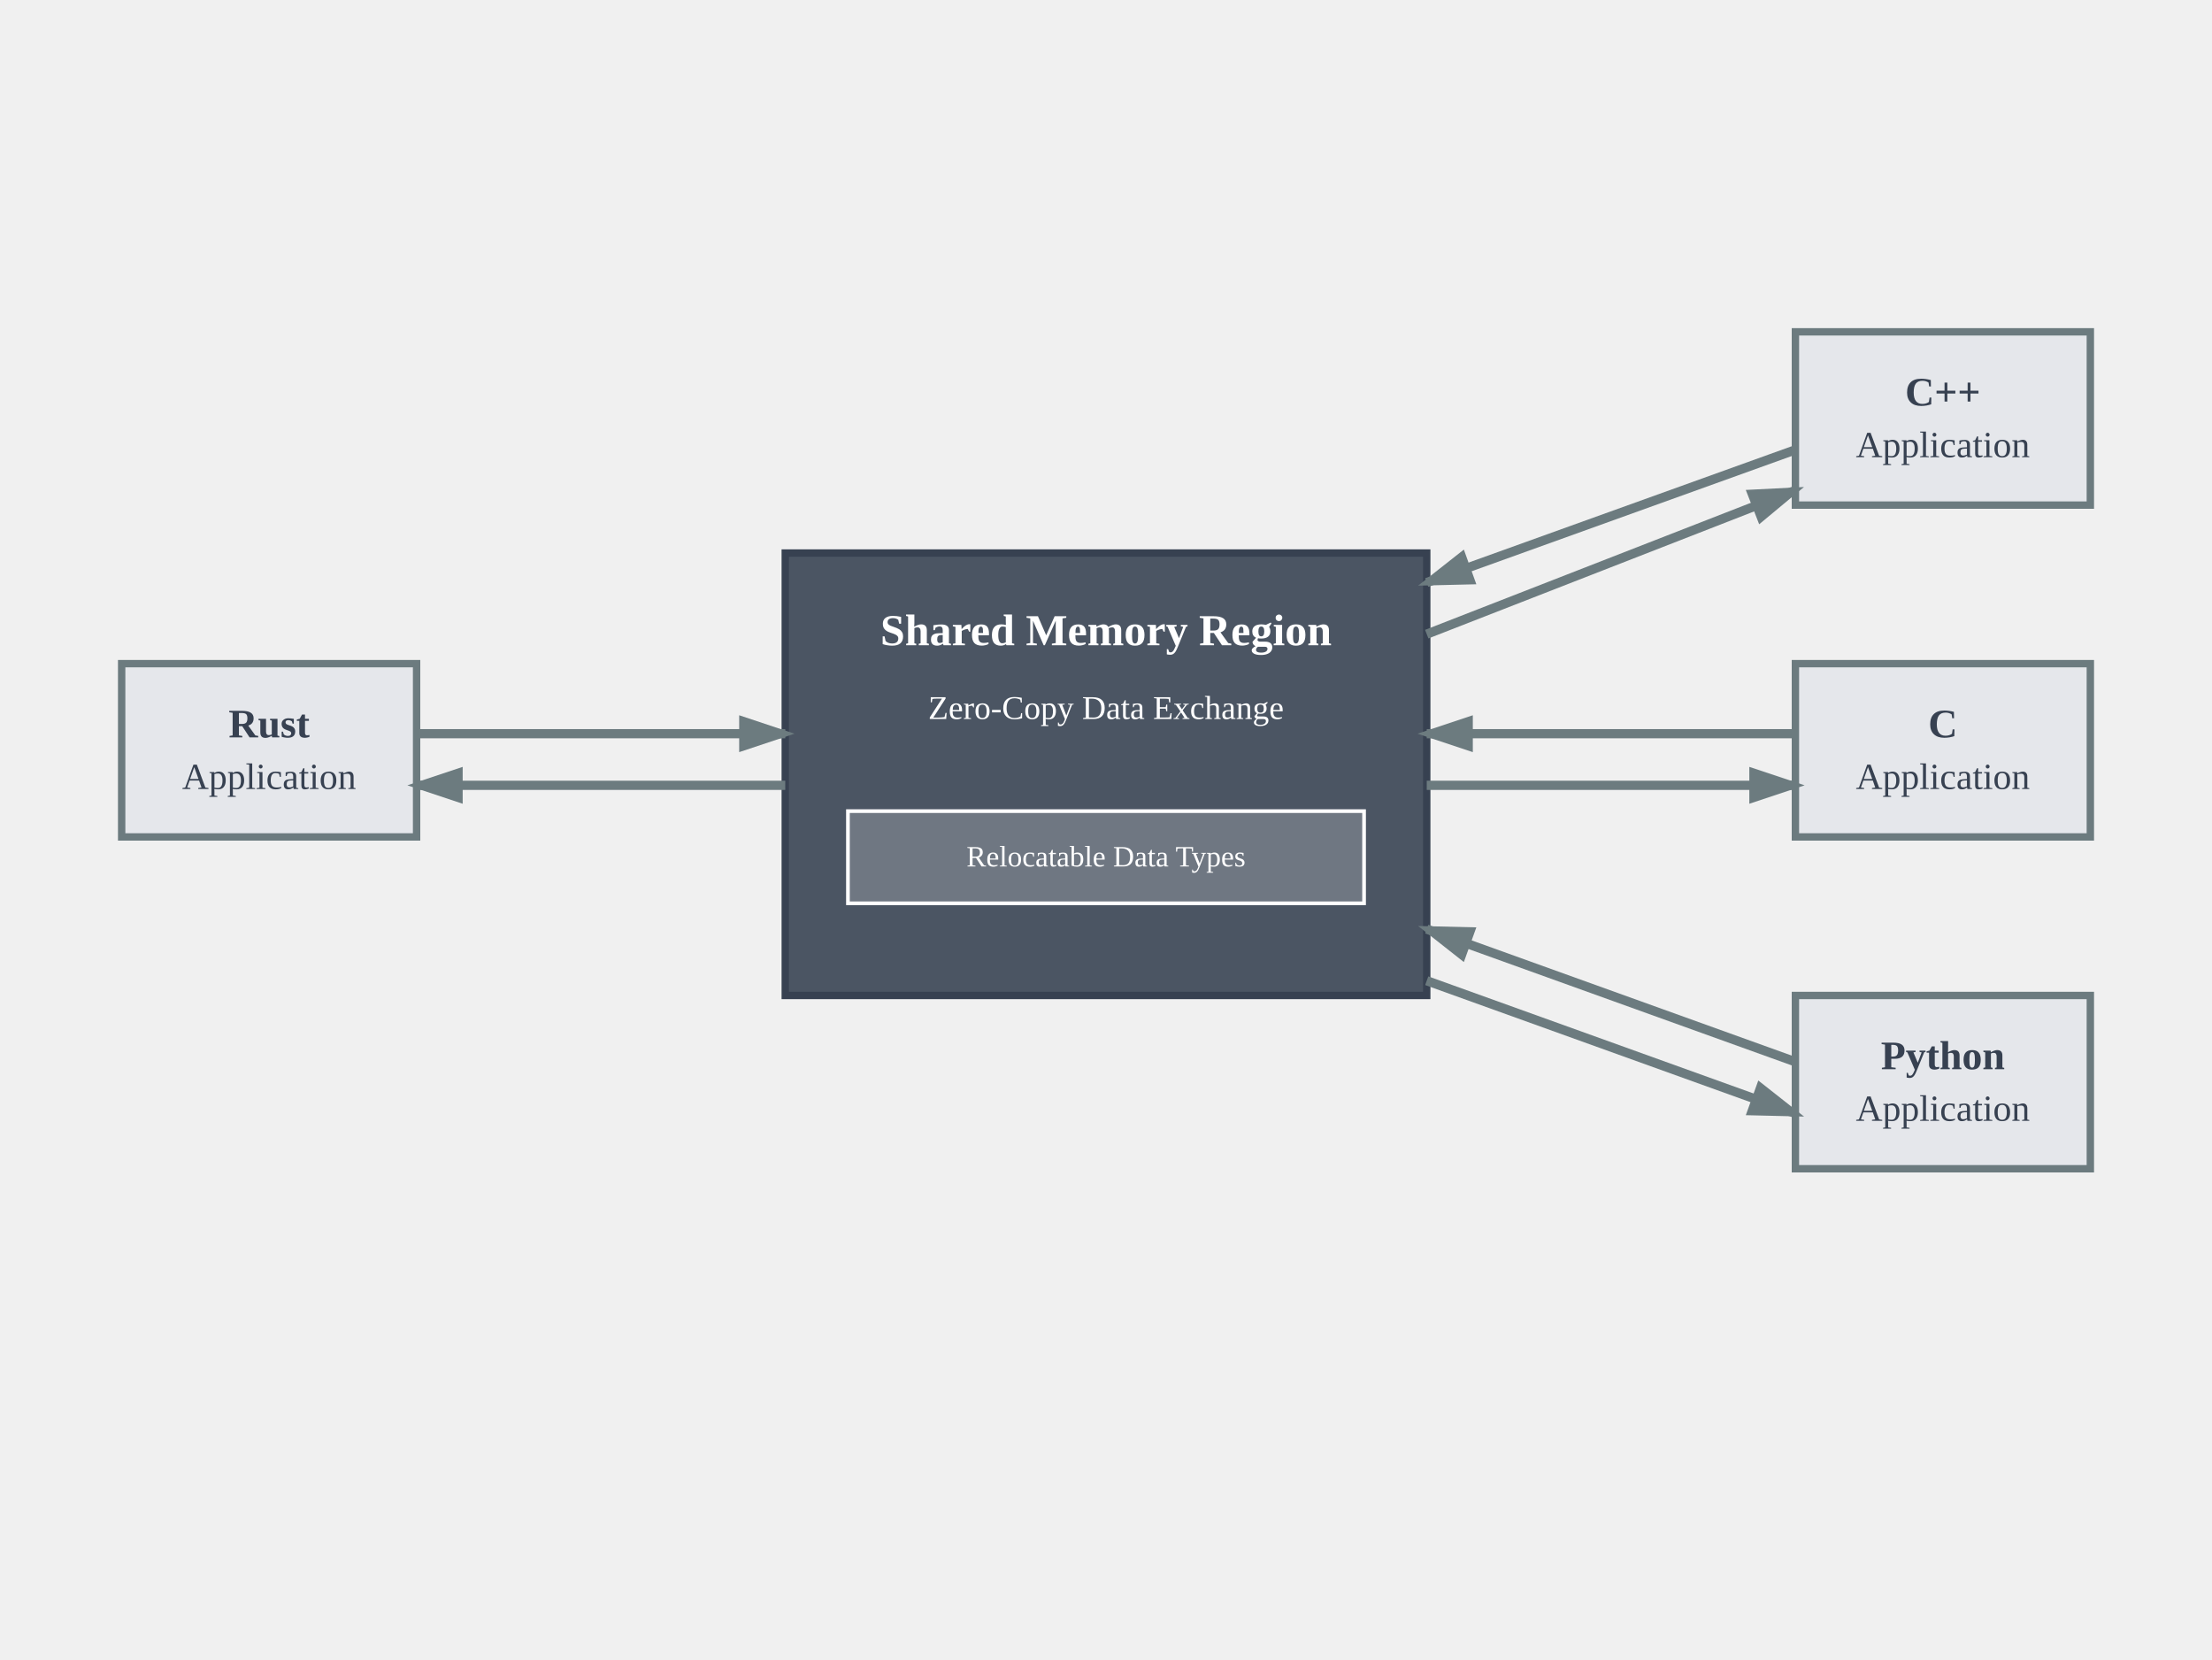
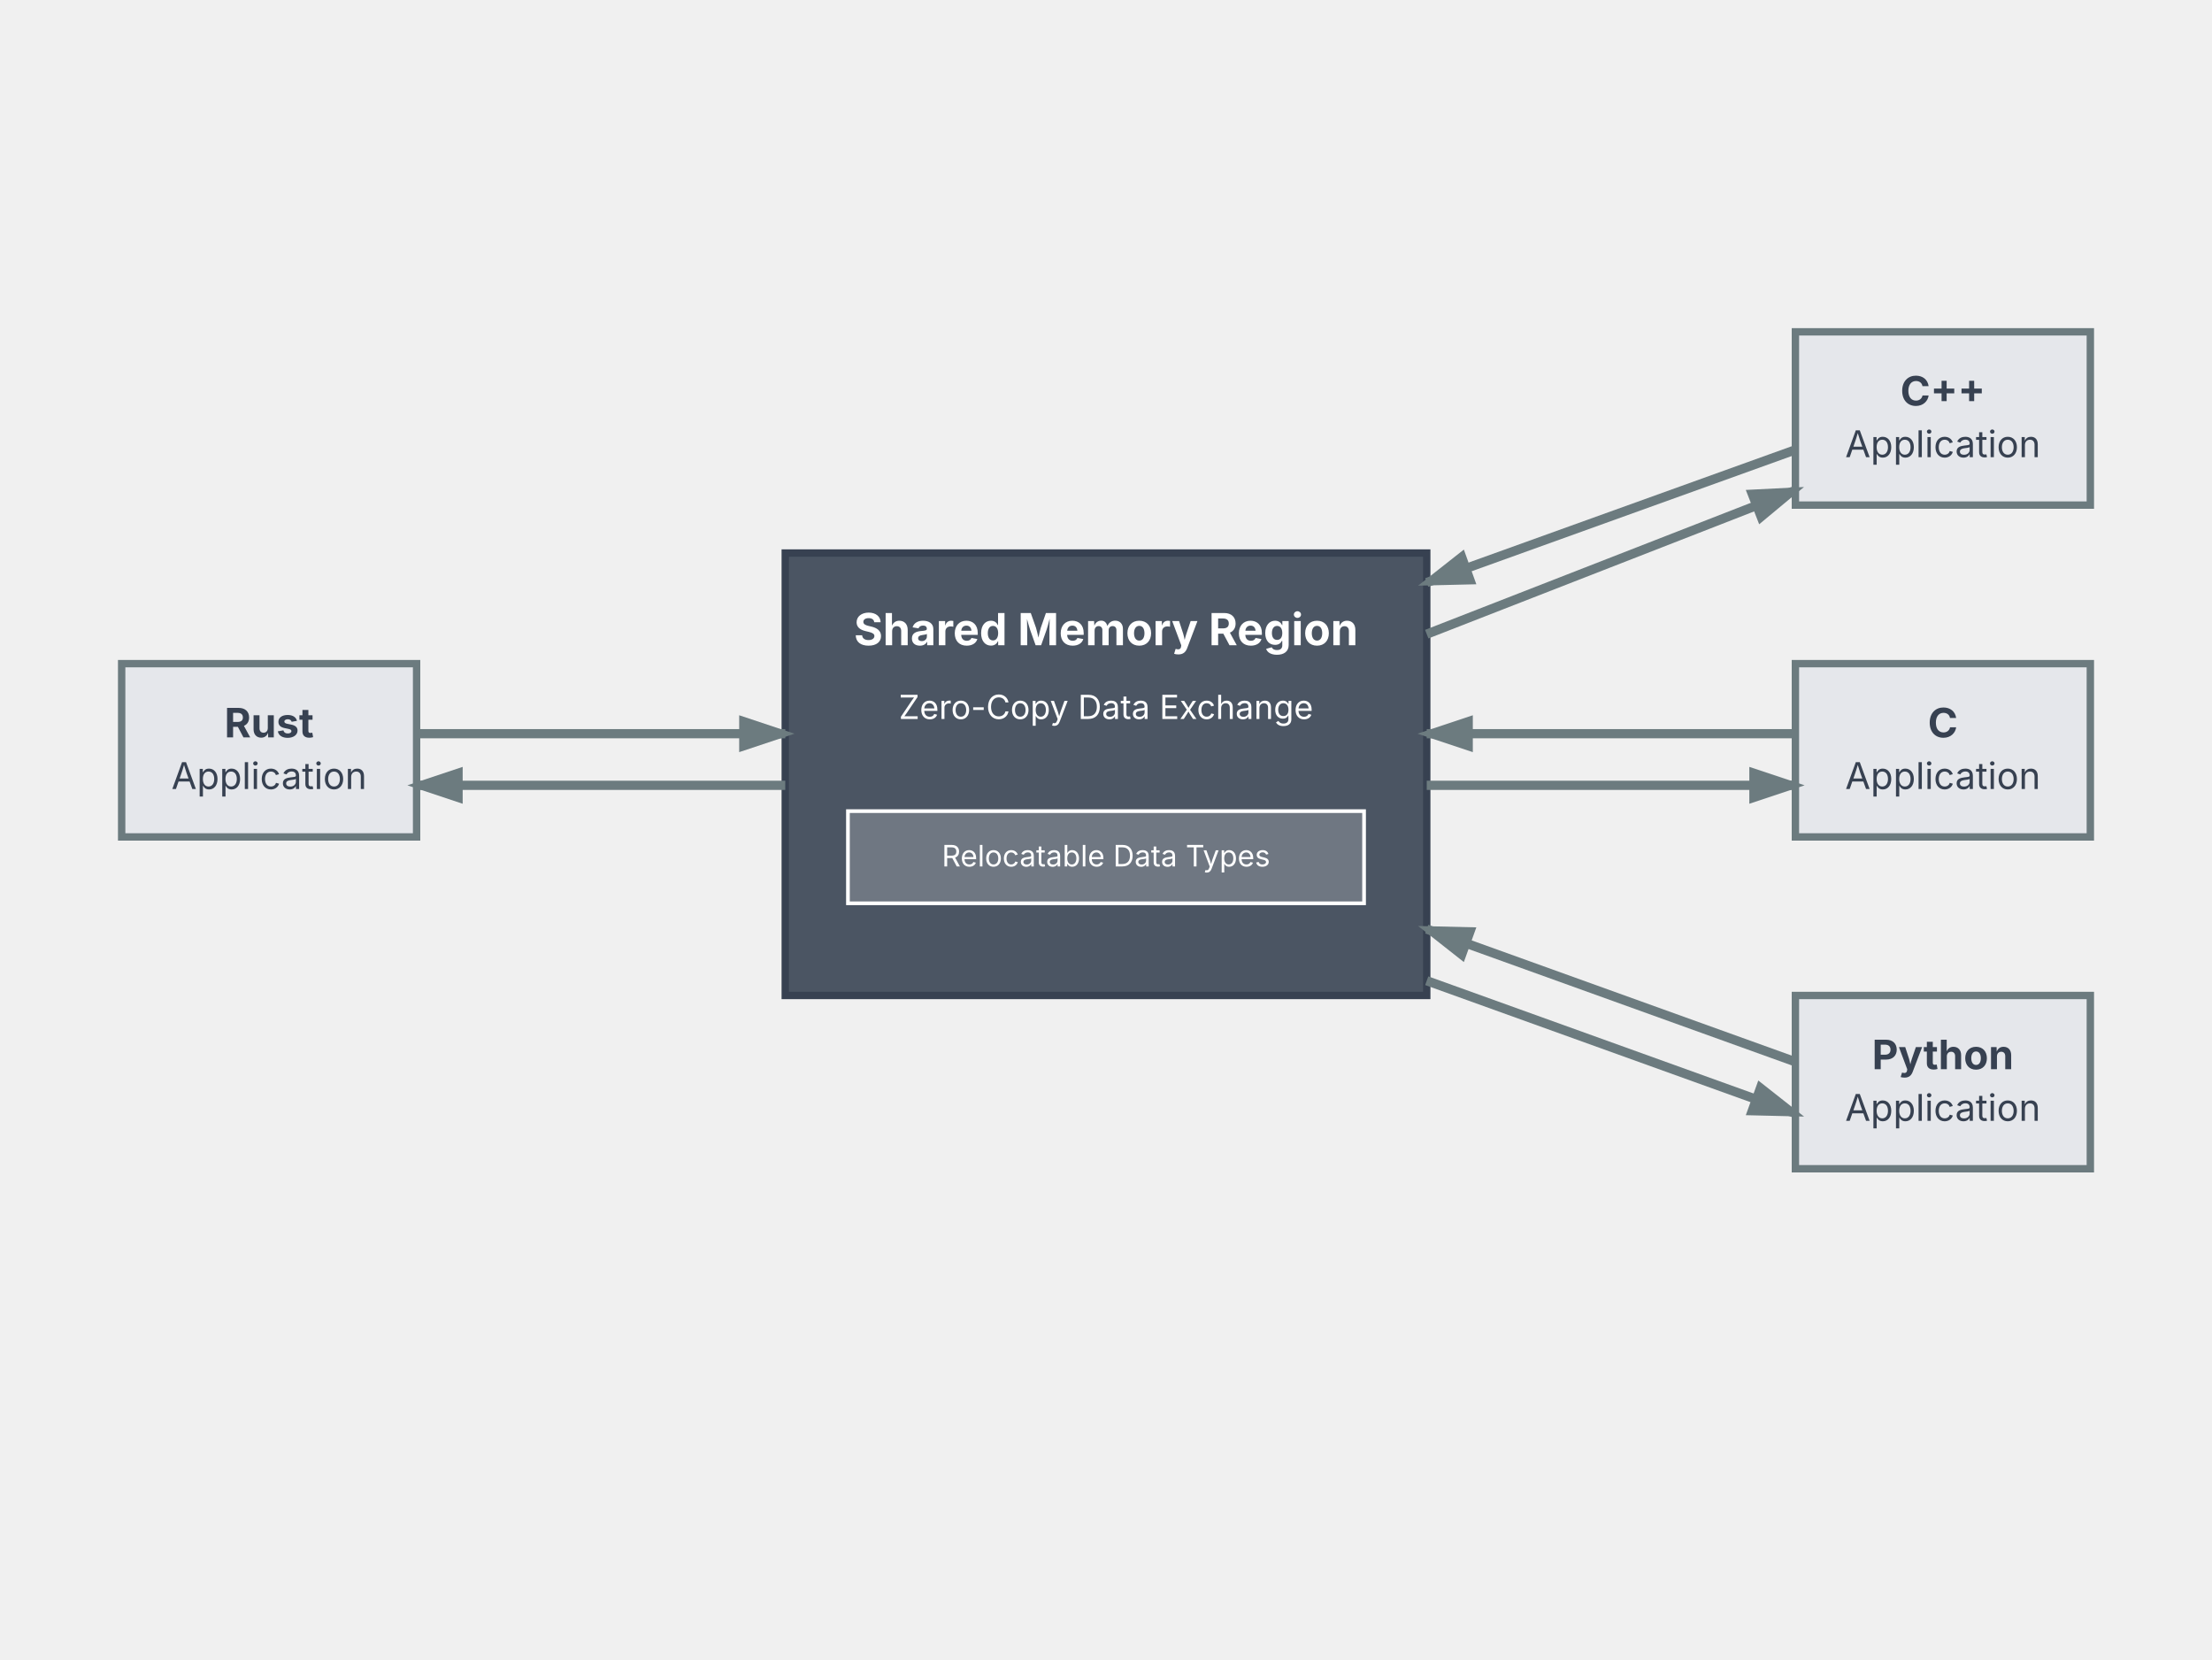
<svg xmlns="http://www.w3.org/2000/svg" viewBox="0 0 600 450">
  <defs>
+     <style>
+       .custom-fonts {
+         font-family: Inter, -apple-system, BlinkMacSystemFont, 'Segoe UI', Roboto, sans-serif;
+       }
+     </style>
    <marker id="arrowhead" markerWidth="6" markerHeight="4" refX="5" refY="2" orient="auto">
      <polygon points="0 0, 6 2, 0 4" fill="#6c7b7f" />
    </marker>
  </defs>
  <rect width="600" height="450" fill="transparent" />
  <rect x="213" y="150" width="174" height="120" fill="#4b5563" stroke="#374151" stroke-width="2" />
-   <text x="300" y="175" text-anchor="middle" font-size="12" font-weight="bold" fill="white">Shared Memory Region</text>
-   <text x="300" y="195" text-anchor="middle" font-size="9" fill="white">Zero-Copy Data Exchange</text>
+   <text x="300" y="175" text-anchor="middle" class="custom-fonts" font-size="12" font-weight="bold" fill="white">Shared Memory Region</text>
+   <text x="300" y="195" text-anchor="middle" class="custom-fonts" font-size="9" fill="white">Zero-Copy Data Exchange</text>
  <rect x="230" y="220" width="140" height="25" fill="rgba(255,255,255,0.2)" stroke="white" stroke-width="1" />
-   <text x="300" y="235" text-anchor="middle" font-size="8" fill="white">Relocatable Data Types</text>
+   <text x="300" y="235" text-anchor="middle" class="custom-fonts" font-size="8" fill="white">Relocatable Data Types</text>
  <rect x="33" y="180" width="80" height="47" fill="#e5e7eb" stroke="#6c7b7f" stroke-width="2" />
-   <text x="73" y="200" text-anchor="middle" font-size="11" font-weight="bold" fill="#374151">Rust</text>
-   <text x="73" y="214" text-anchor="middle" font-size="10" fill="#374151">Application</text>
+   <text x="73" y="200" text-anchor="middle" class="custom-fonts" font-size="11" font-weight="bold" fill="#374151">Rust</text>
+   <text x="73" y="214" text-anchor="middle" class="custom-fonts" font-size="10" fill="#374151">Application</text>
  <rect x="487" y="90" width="80" height="47" fill="#e5e7eb" stroke="#6c7b7f" stroke-width="2" />
-   <text x="527" y="110" text-anchor="middle" font-size="11" font-weight="bold" fill="#374151">C++</text>
-   <text x="527" y="124" text-anchor="middle" font-size="10" fill="#374151">Application</text>
+   <text x="527" y="110" text-anchor="middle" class="custom-fonts" font-size="11" font-weight="bold" fill="#374151">C++</text>
+   <text x="527" y="124" text-anchor="middle" class="custom-fonts" font-size="10" fill="#374151">Application</text>
  <rect x="487" y="180" width="80" height="47" fill="#e5e7eb" stroke="#6c7b7f" stroke-width="2" />
-   <text x="527" y="200" text-anchor="middle" font-size="11" font-weight="bold" fill="#374151">C</text>
-   <text x="527" y="214" text-anchor="middle" font-size="10" fill="#374151">Application</text>
+   <text x="527" y="200" text-anchor="middle" class="custom-fonts" font-size="11" font-weight="bold" fill="#374151">C</text>
+   <text x="527" y="214" text-anchor="middle" class="custom-fonts" font-size="10" fill="#374151">Application</text>
  <rect x="487" y="270" width="80" height="47" fill="#e5e7eb" stroke="#6c7b7f" stroke-width="2" />
-   <text x="527" y="290" text-anchor="middle" font-size="11" font-weight="bold" fill="#374151">Python</text>
-   <text x="527" y="304" text-anchor="middle" font-size="10" fill="#374151">Application</text>
+   <text x="527" y="290" text-anchor="middle" class="custom-fonts" font-size="11" font-weight="bold" fill="#374151">Python</text>
+   <text x="527" y="304" text-anchor="middle" class="custom-fonts" font-size="10" fill="#374151">Application</text>
  <line x1="113" y1="199" x2="213" y2="199" stroke="#6c7b7f" stroke-width="2.5" marker-end="url(#arrowhead)" />
  <line x1="213" y1="213" x2="113" y2="213" stroke="#6c7b7f" stroke-width="2.5" marker-end="url(#arrowhead)" />
  <line x1="487" y1="122" x2="387" y2="158" stroke="#6c7b7f" stroke-width="2.5" marker-end="url(#arrowhead)" />
  <line x1="387" y1="172" x2="487" y2="133" stroke="#6c7b7f" stroke-width="2.5" marker-end="url(#arrowhead)" />
  <line x1="487" y1="199" x2="387" y2="199" stroke="#6c7b7f" stroke-width="2.5" marker-end="url(#arrowhead)" />
  <line x1="387" y1="213" x2="487" y2="213" stroke="#6c7b7f" stroke-width="2.5" marker-end="url(#arrowhead)" />
  <line x1="487" y1="288" x2="387" y2="252" stroke="#6c7b7f" stroke-width="2.5" marker-end="url(#arrowhead)" />
  <line x1="387" y1="266" x2="487" y2="302" stroke="#6c7b7f" stroke-width="2.5" marker-end="url(#arrowhead)" />
</svg>
